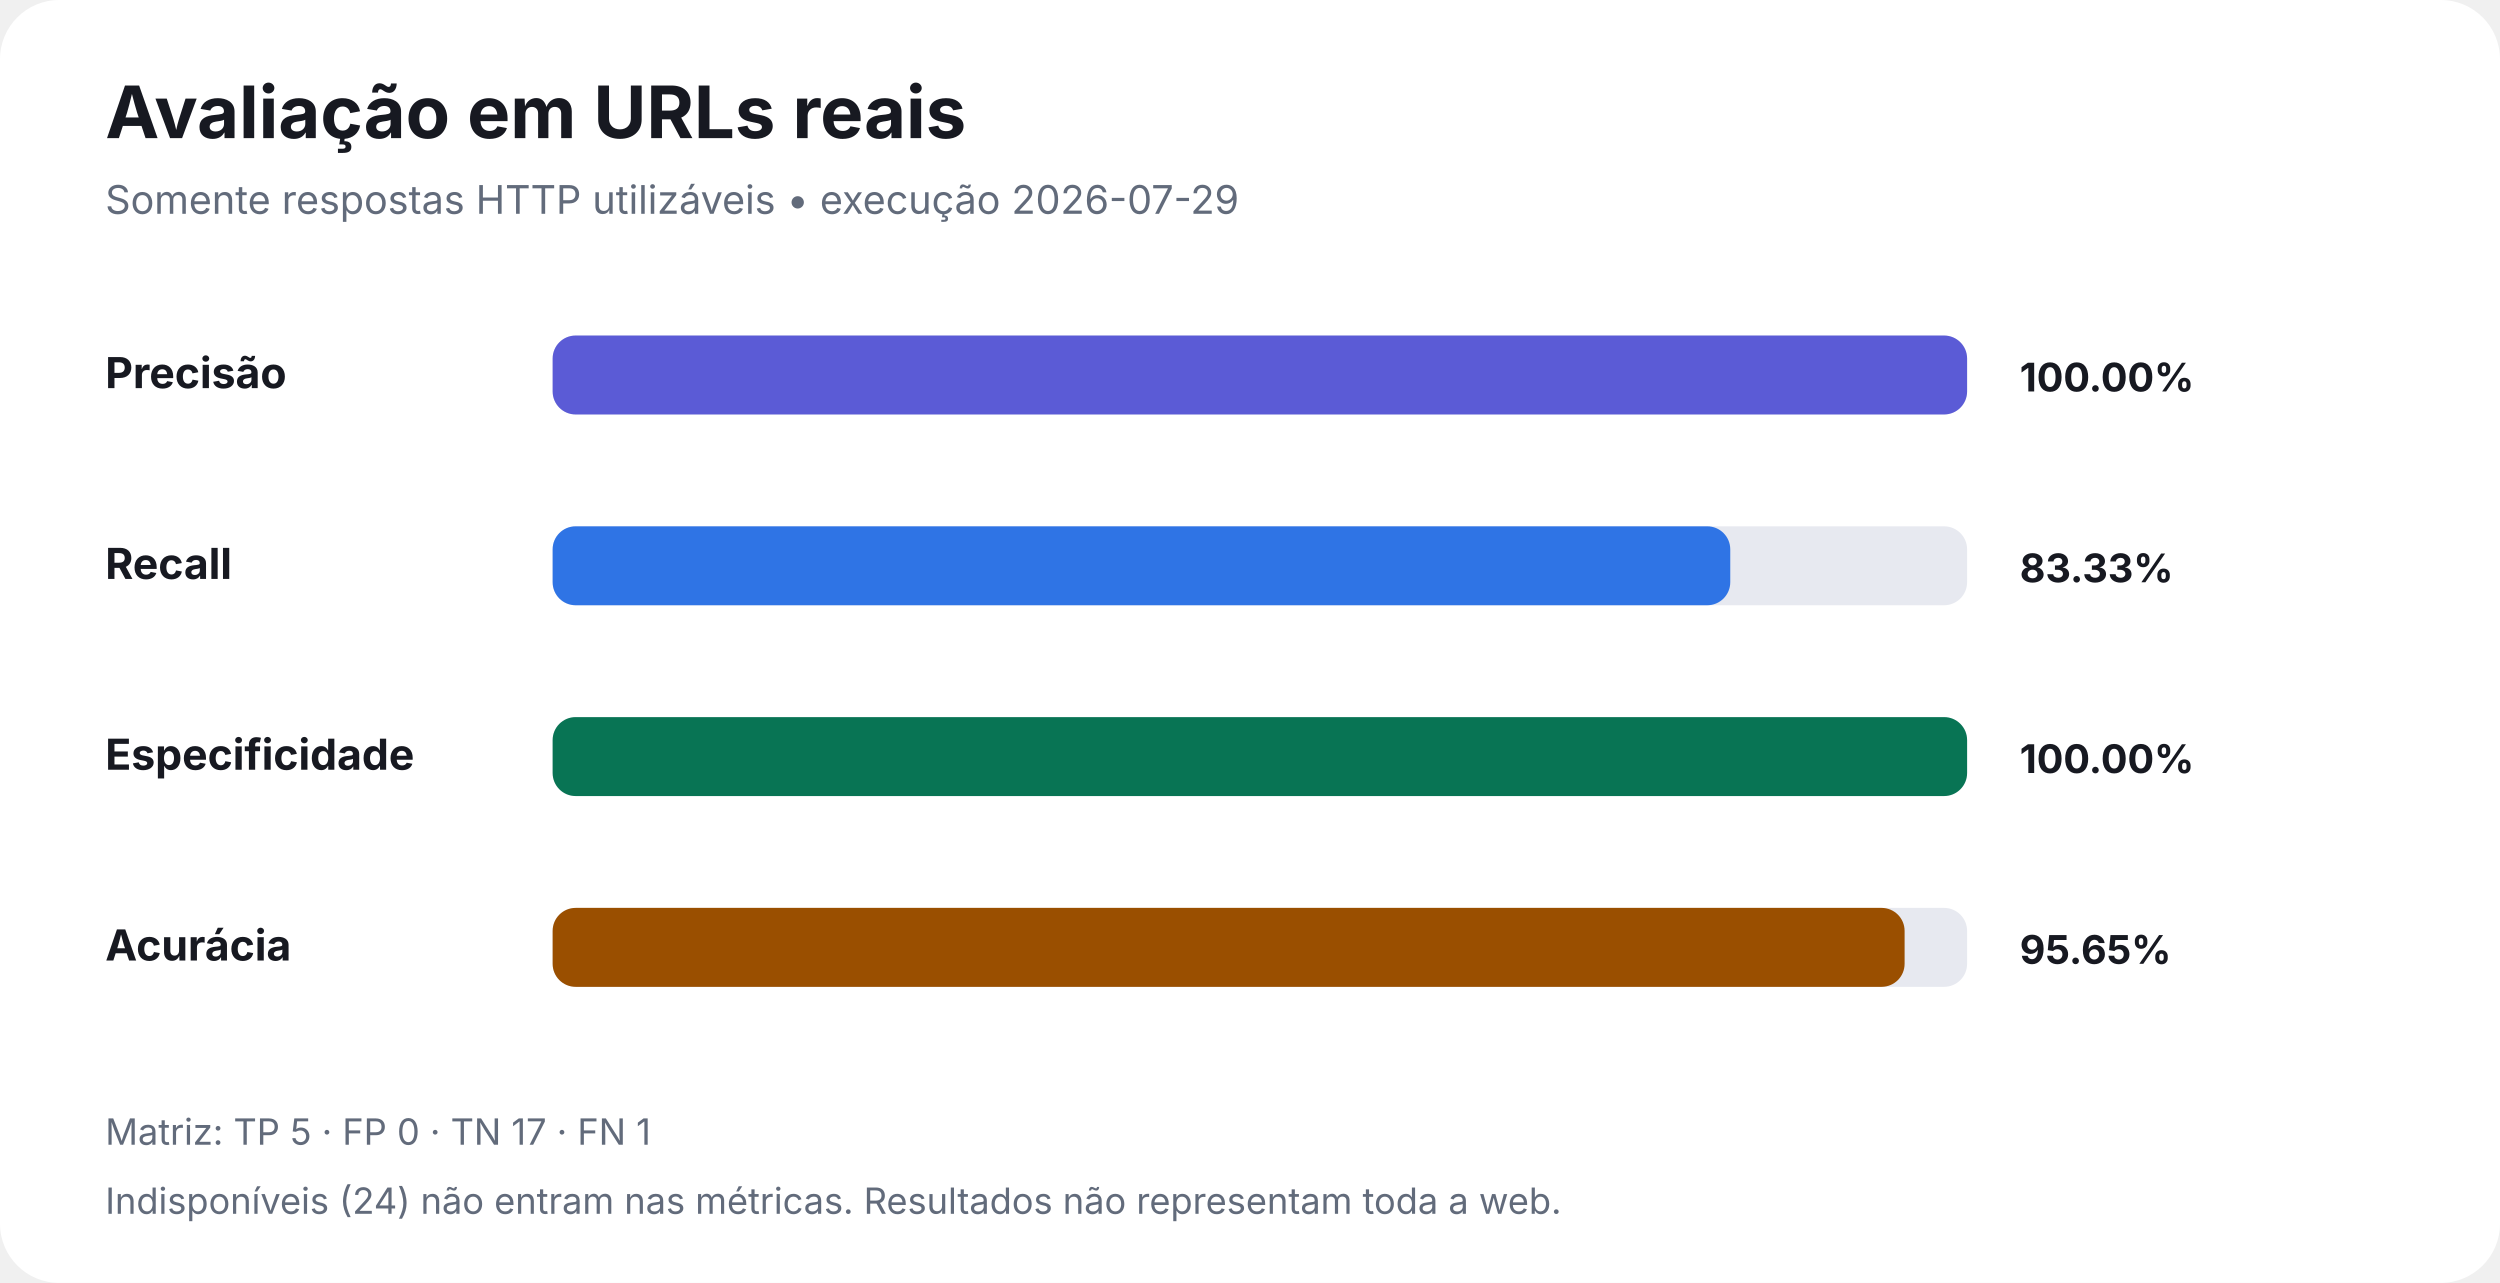
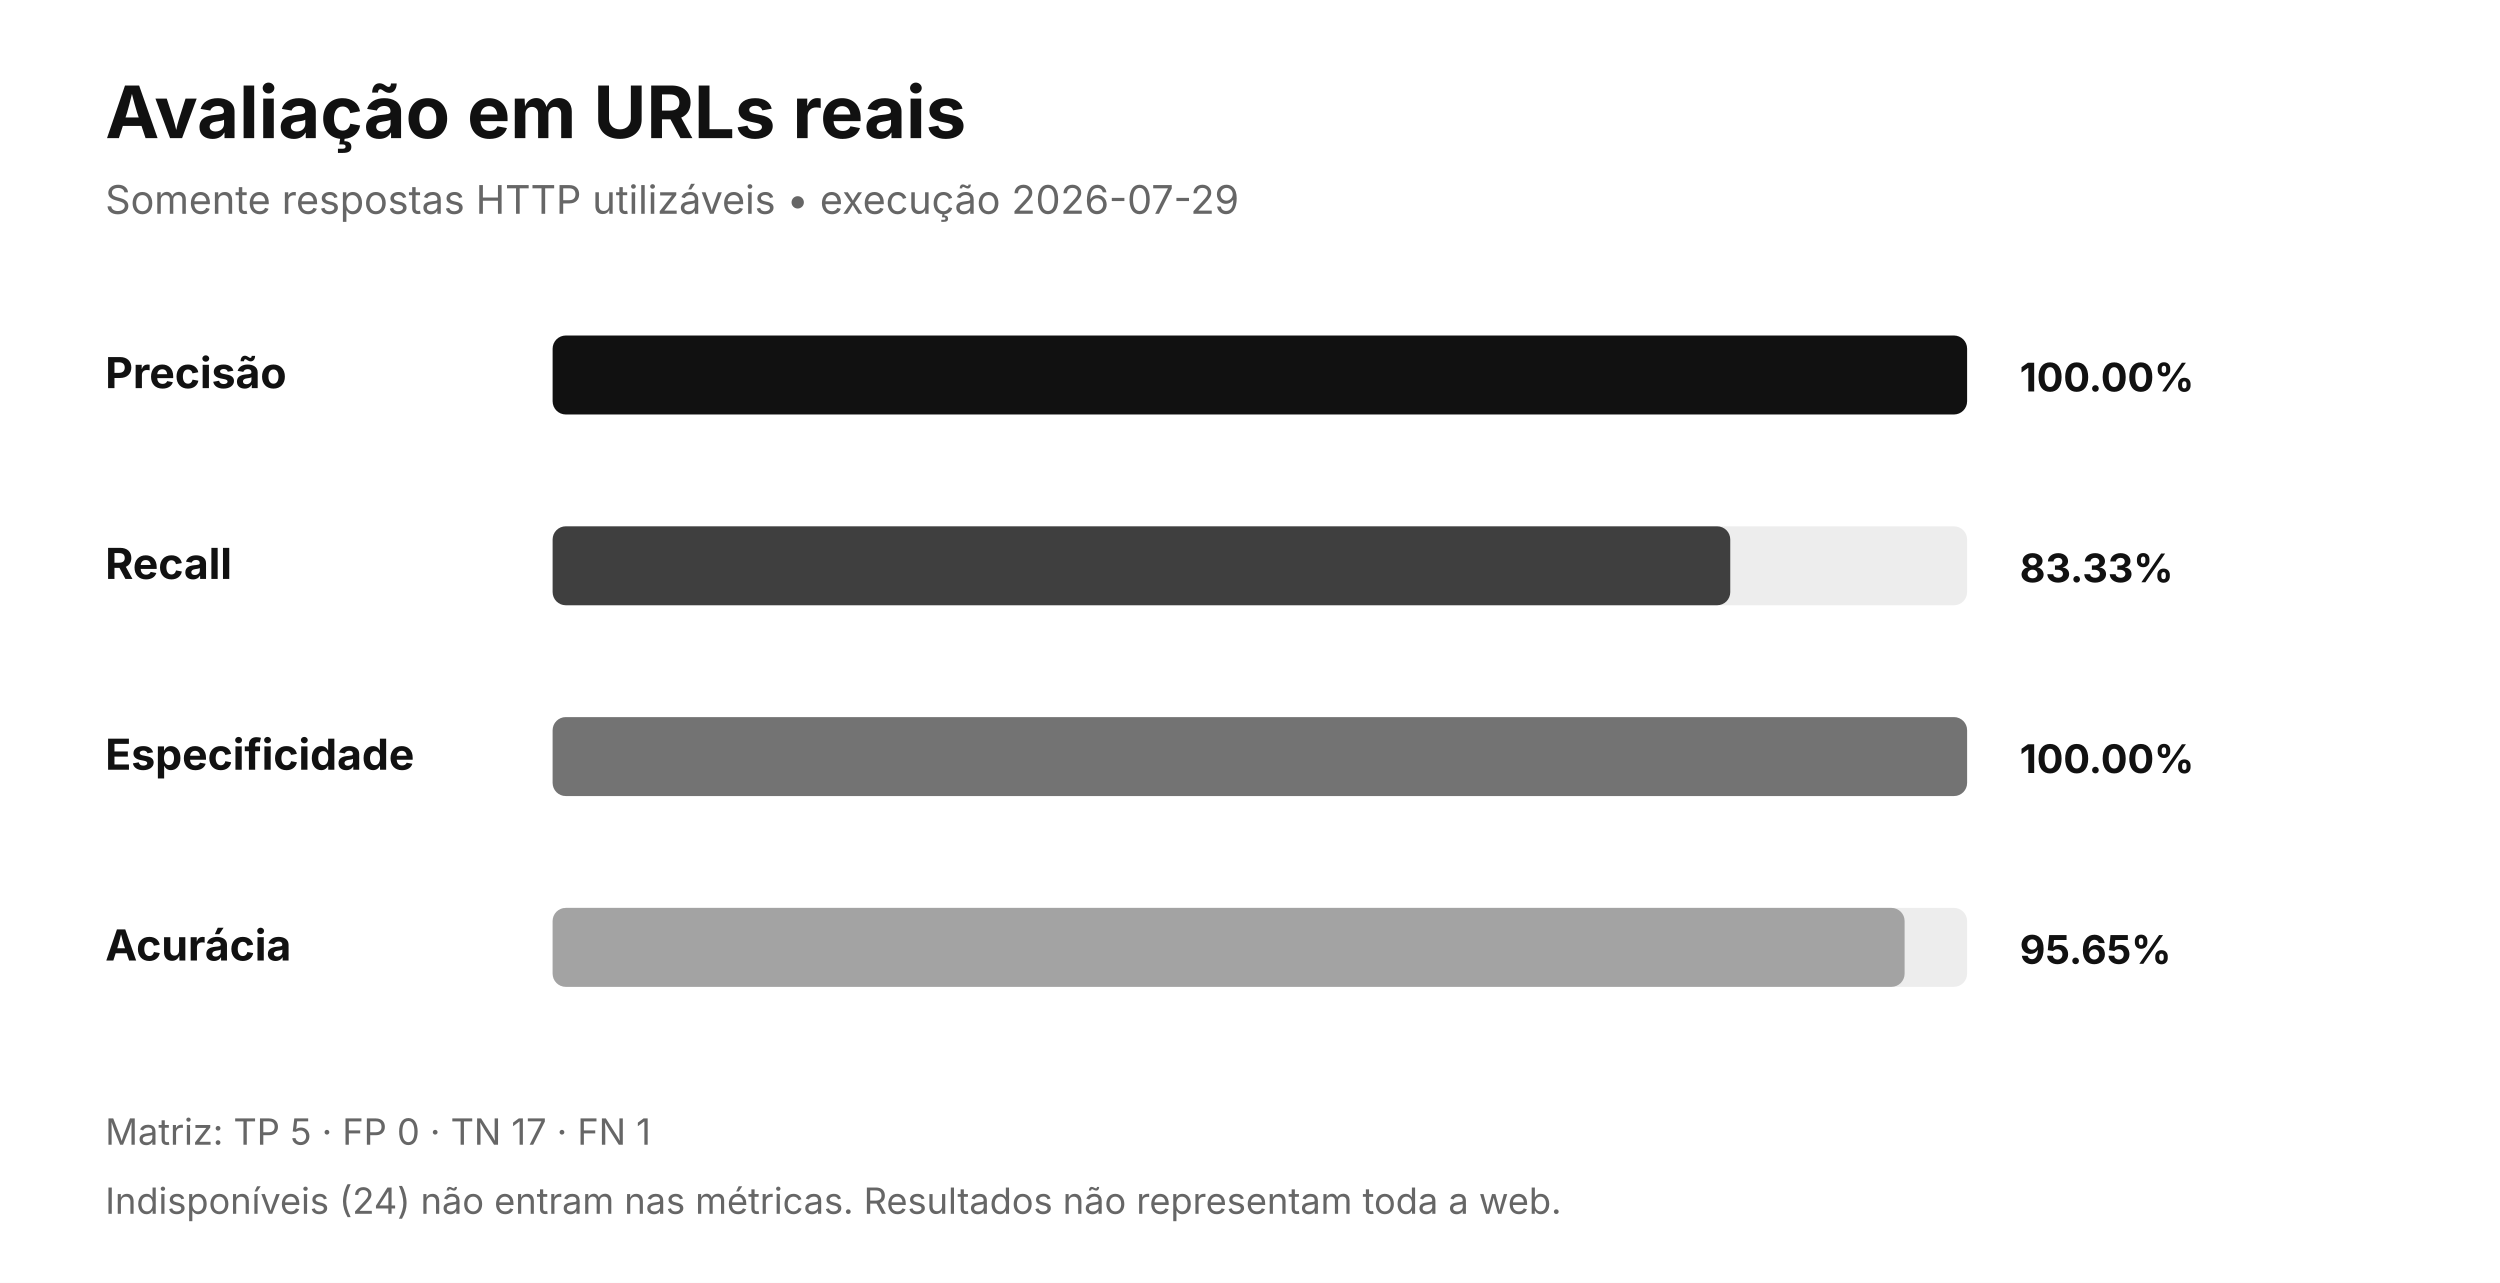
<svg xmlns="http://www.w3.org/2000/svg" width="760" height="390" viewBox="0 0 760 390" role="img" aria-labelledby="title desc">
  <style>
-         text { font-family: Inter, "Segoe UI", sans-serif; fill: #171921; }
+         text { font-family: Inter, "Segoe UI", sans-serif; fill: #111111; }
        .title { font-size: 22px; font-weight: 700; }
-         .subtitle { font-size: 12px; fill: #626B7B; }
+         .subtitle { font-size: 12px; fill: #666666; }
        .label { font-size: 13px; font-weight: 650; }
        .value { font-size: 12px; font-weight: 700; text-anchor: start; }
-         .foot { font-size: 11px; fill: #626B7B; }
+         .foot { font-size: 11px; fill: #666666; }
    </style>
-   <rect width="760" height="390" rx="18" fill="#FFFFFF" />
+   <rect width="760" height="390" fill="#FFFFFF" />
  <text x="32" y="42" class="title">Avaliação em URLs reais</text>
  <text x="32" y="65" class="subtitle">Somente respostas HTTP utilizáveis • execução 2026-07-29</text>
  <text x="32" y="118" class="label">Precisão</text>
-   <rect x="168" y="102" width="430" height="24" rx="7" fill="#E7E9F0" />
-   <rect x="168" y="102" width="430" height="24" rx="7" fill="#5B5BD6" />
+   <rect x="168" y="102" width="430" height="24" rx="4" fill="#EDEDED" />
+   <rect x="168" y="102" width="430" height="24" rx="4" fill="#111111" />
  <text x="614" y="119" class="value">100.00%</text>
  <text x="32" y="176" class="label">Recall</text>
-   <rect x="168" y="160" width="430" height="24" rx="7" fill="#E7E9F0" />
-   <rect x="168" y="160" width="358" height="24" rx="7" fill="#2F74E5" />
+   <rect x="168" y="160" width="430" height="24" rx="4" fill="#EDEDED" />
+   <rect x="168" y="160" width="358" height="24" rx="4" fill="#3F3F3F" />
  <text x="614" y="177" class="value">83.33%</text>
  <text x="32" y="234" class="label">Especificidade</text>
-   <rect x="168" y="218" width="430" height="24" rx="7" fill="#E7E9F0" />
-   <rect x="168" y="218" width="430" height="24" rx="7" fill="#087454" />
+   <rect x="168" y="218" width="430" height="24" rx="4" fill="#EDEDED" />
+   <rect x="168" y="218" width="430" height="24" rx="4" fill="#737373" />
  <text x="614" y="235" class="value">100.00%</text>
  <text x="32" y="292" class="label">Acurácia</text>
-   <rect x="168" y="276" width="430" height="24" rx="7" fill="#E7E9F0" />
-   <rect x="168" y="276" width="411" height="24" rx="7" fill="#9A4F00" />
+   <rect x="168" y="276" width="430" height="24" rx="4" fill="#EDEDED" />
+   <rect x="168" y="276" width="411" height="24" rx="4" fill="#A3A3A3" />
  <text x="614" y="293" class="value">95.65%</text>
  <text x="32" y="348" class="foot">Matriz: TP 5 · FP 0 · TN 17 · FN 1</text>
  <text x="32" y="369" class="foot">Indisponíveis (24) não entram nas métricas. Resultados não representam toda a web.</text>
</svg>
